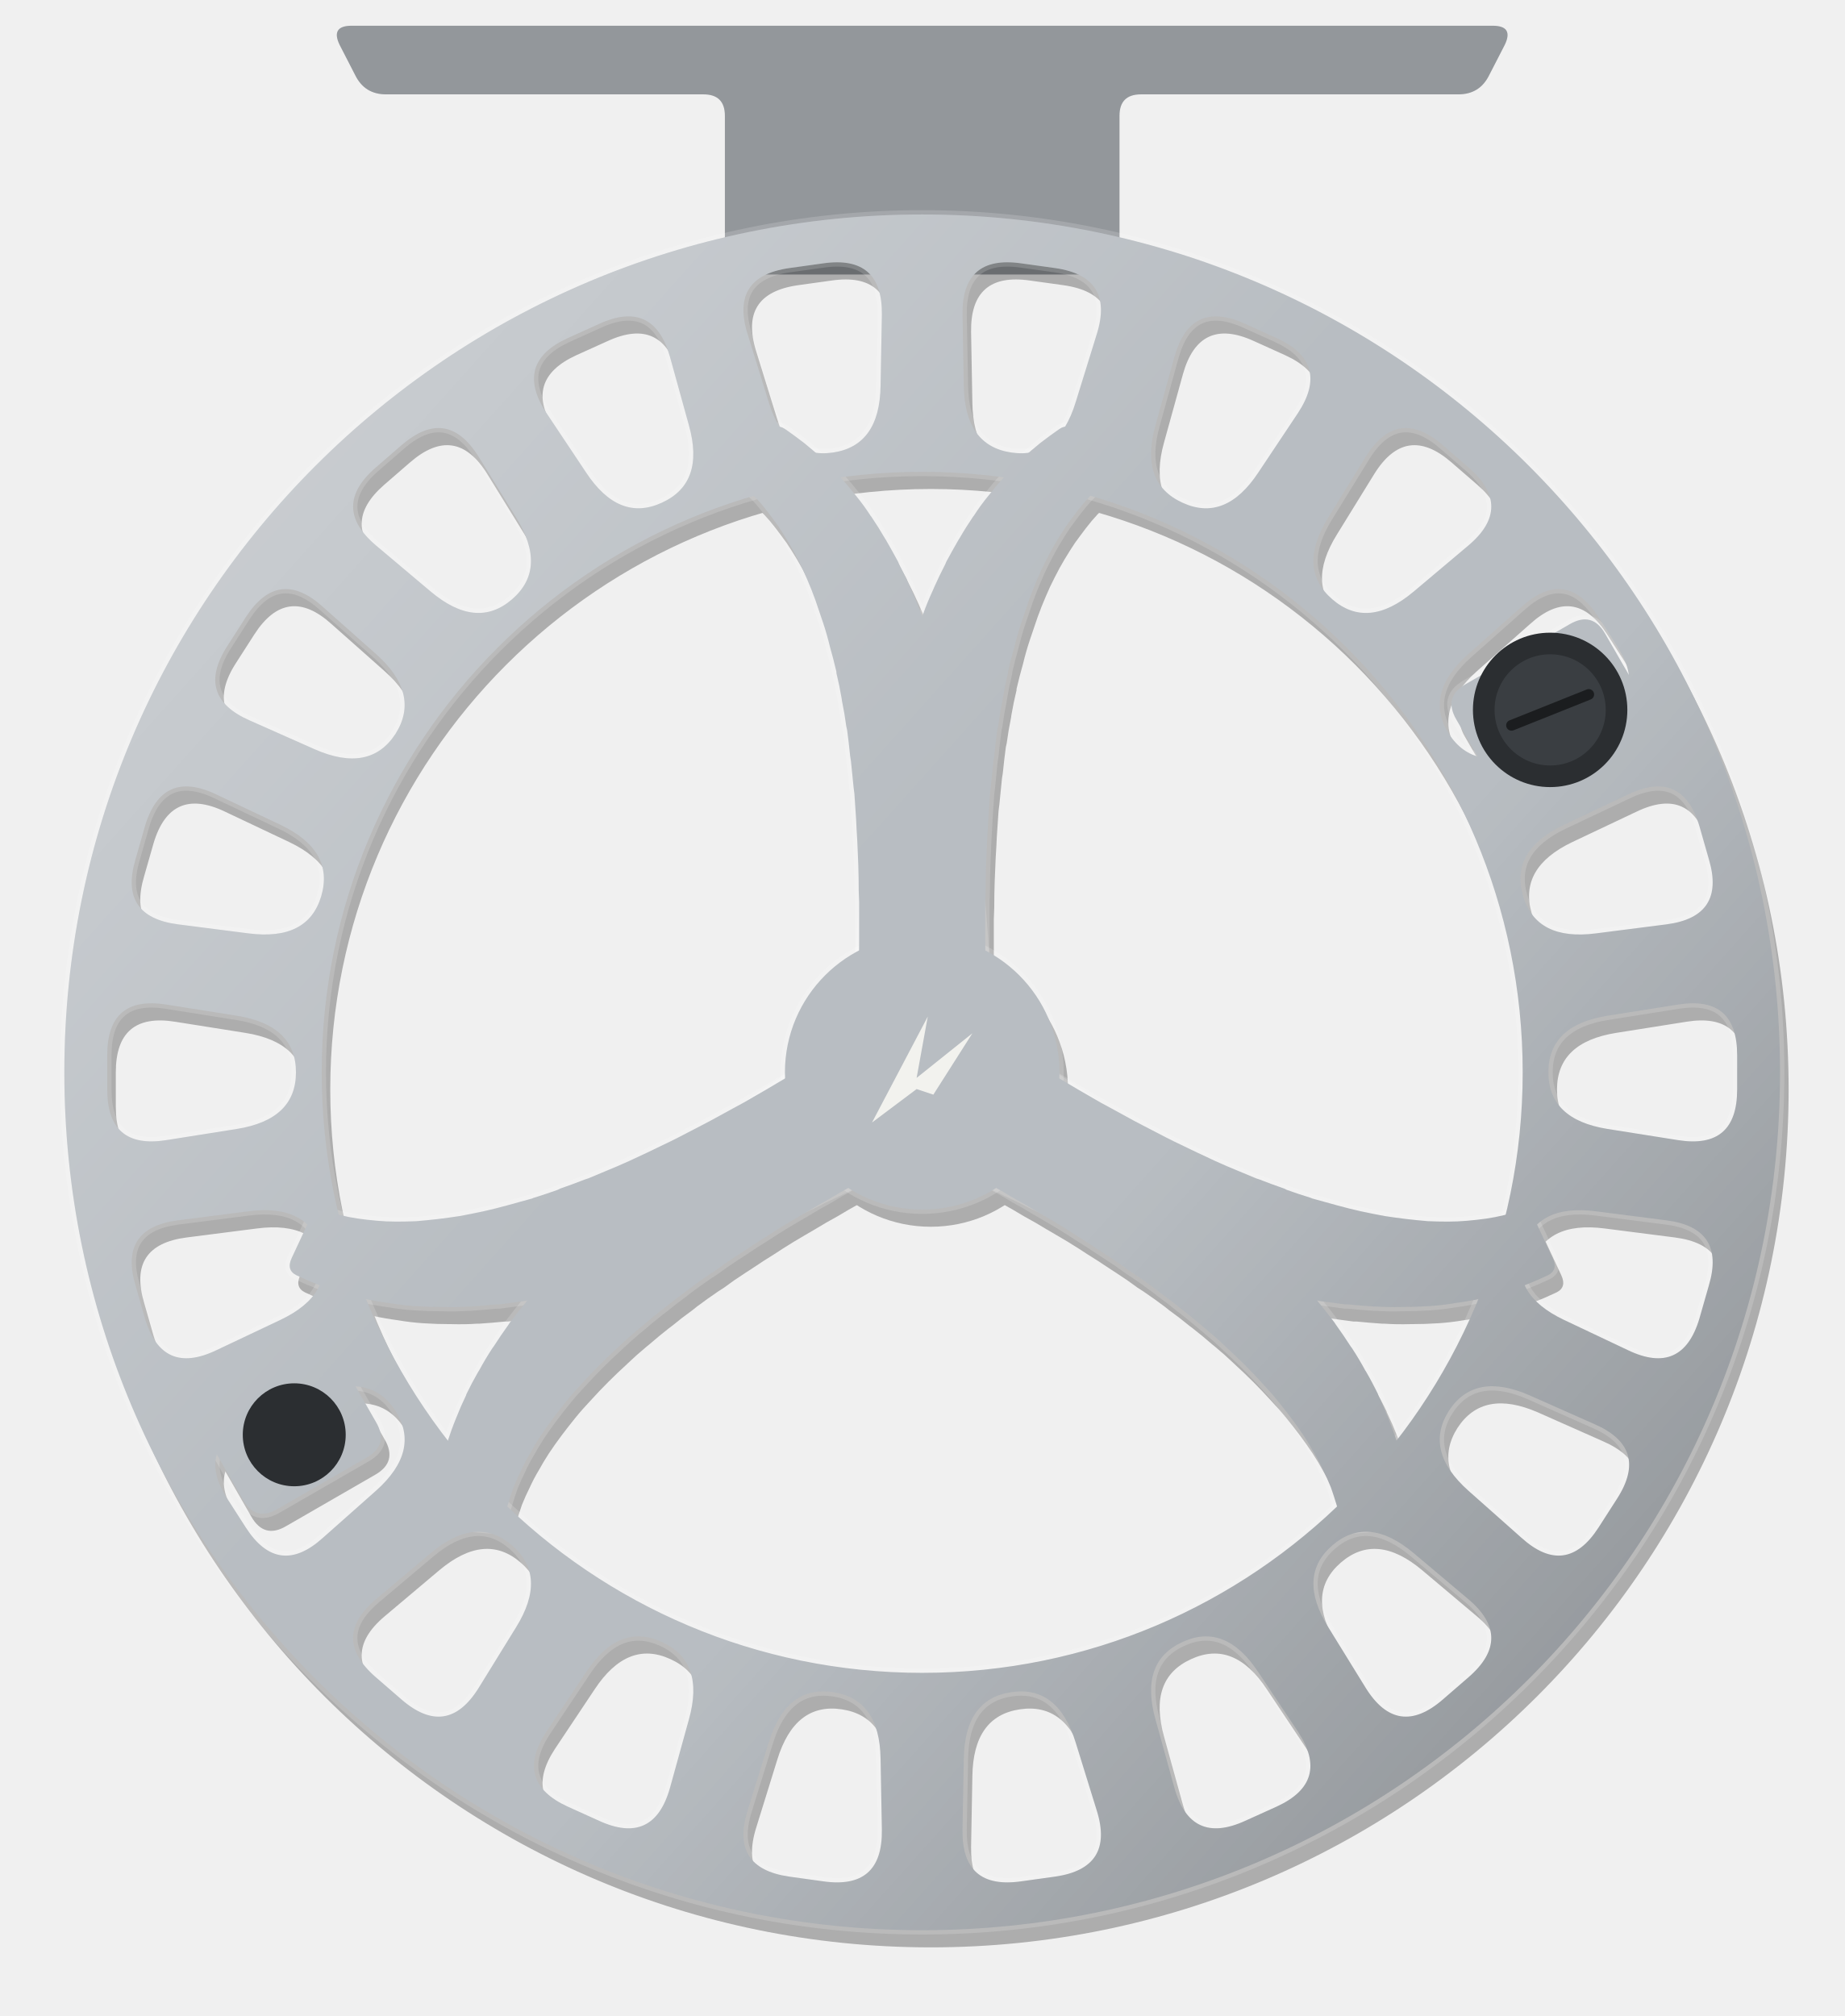
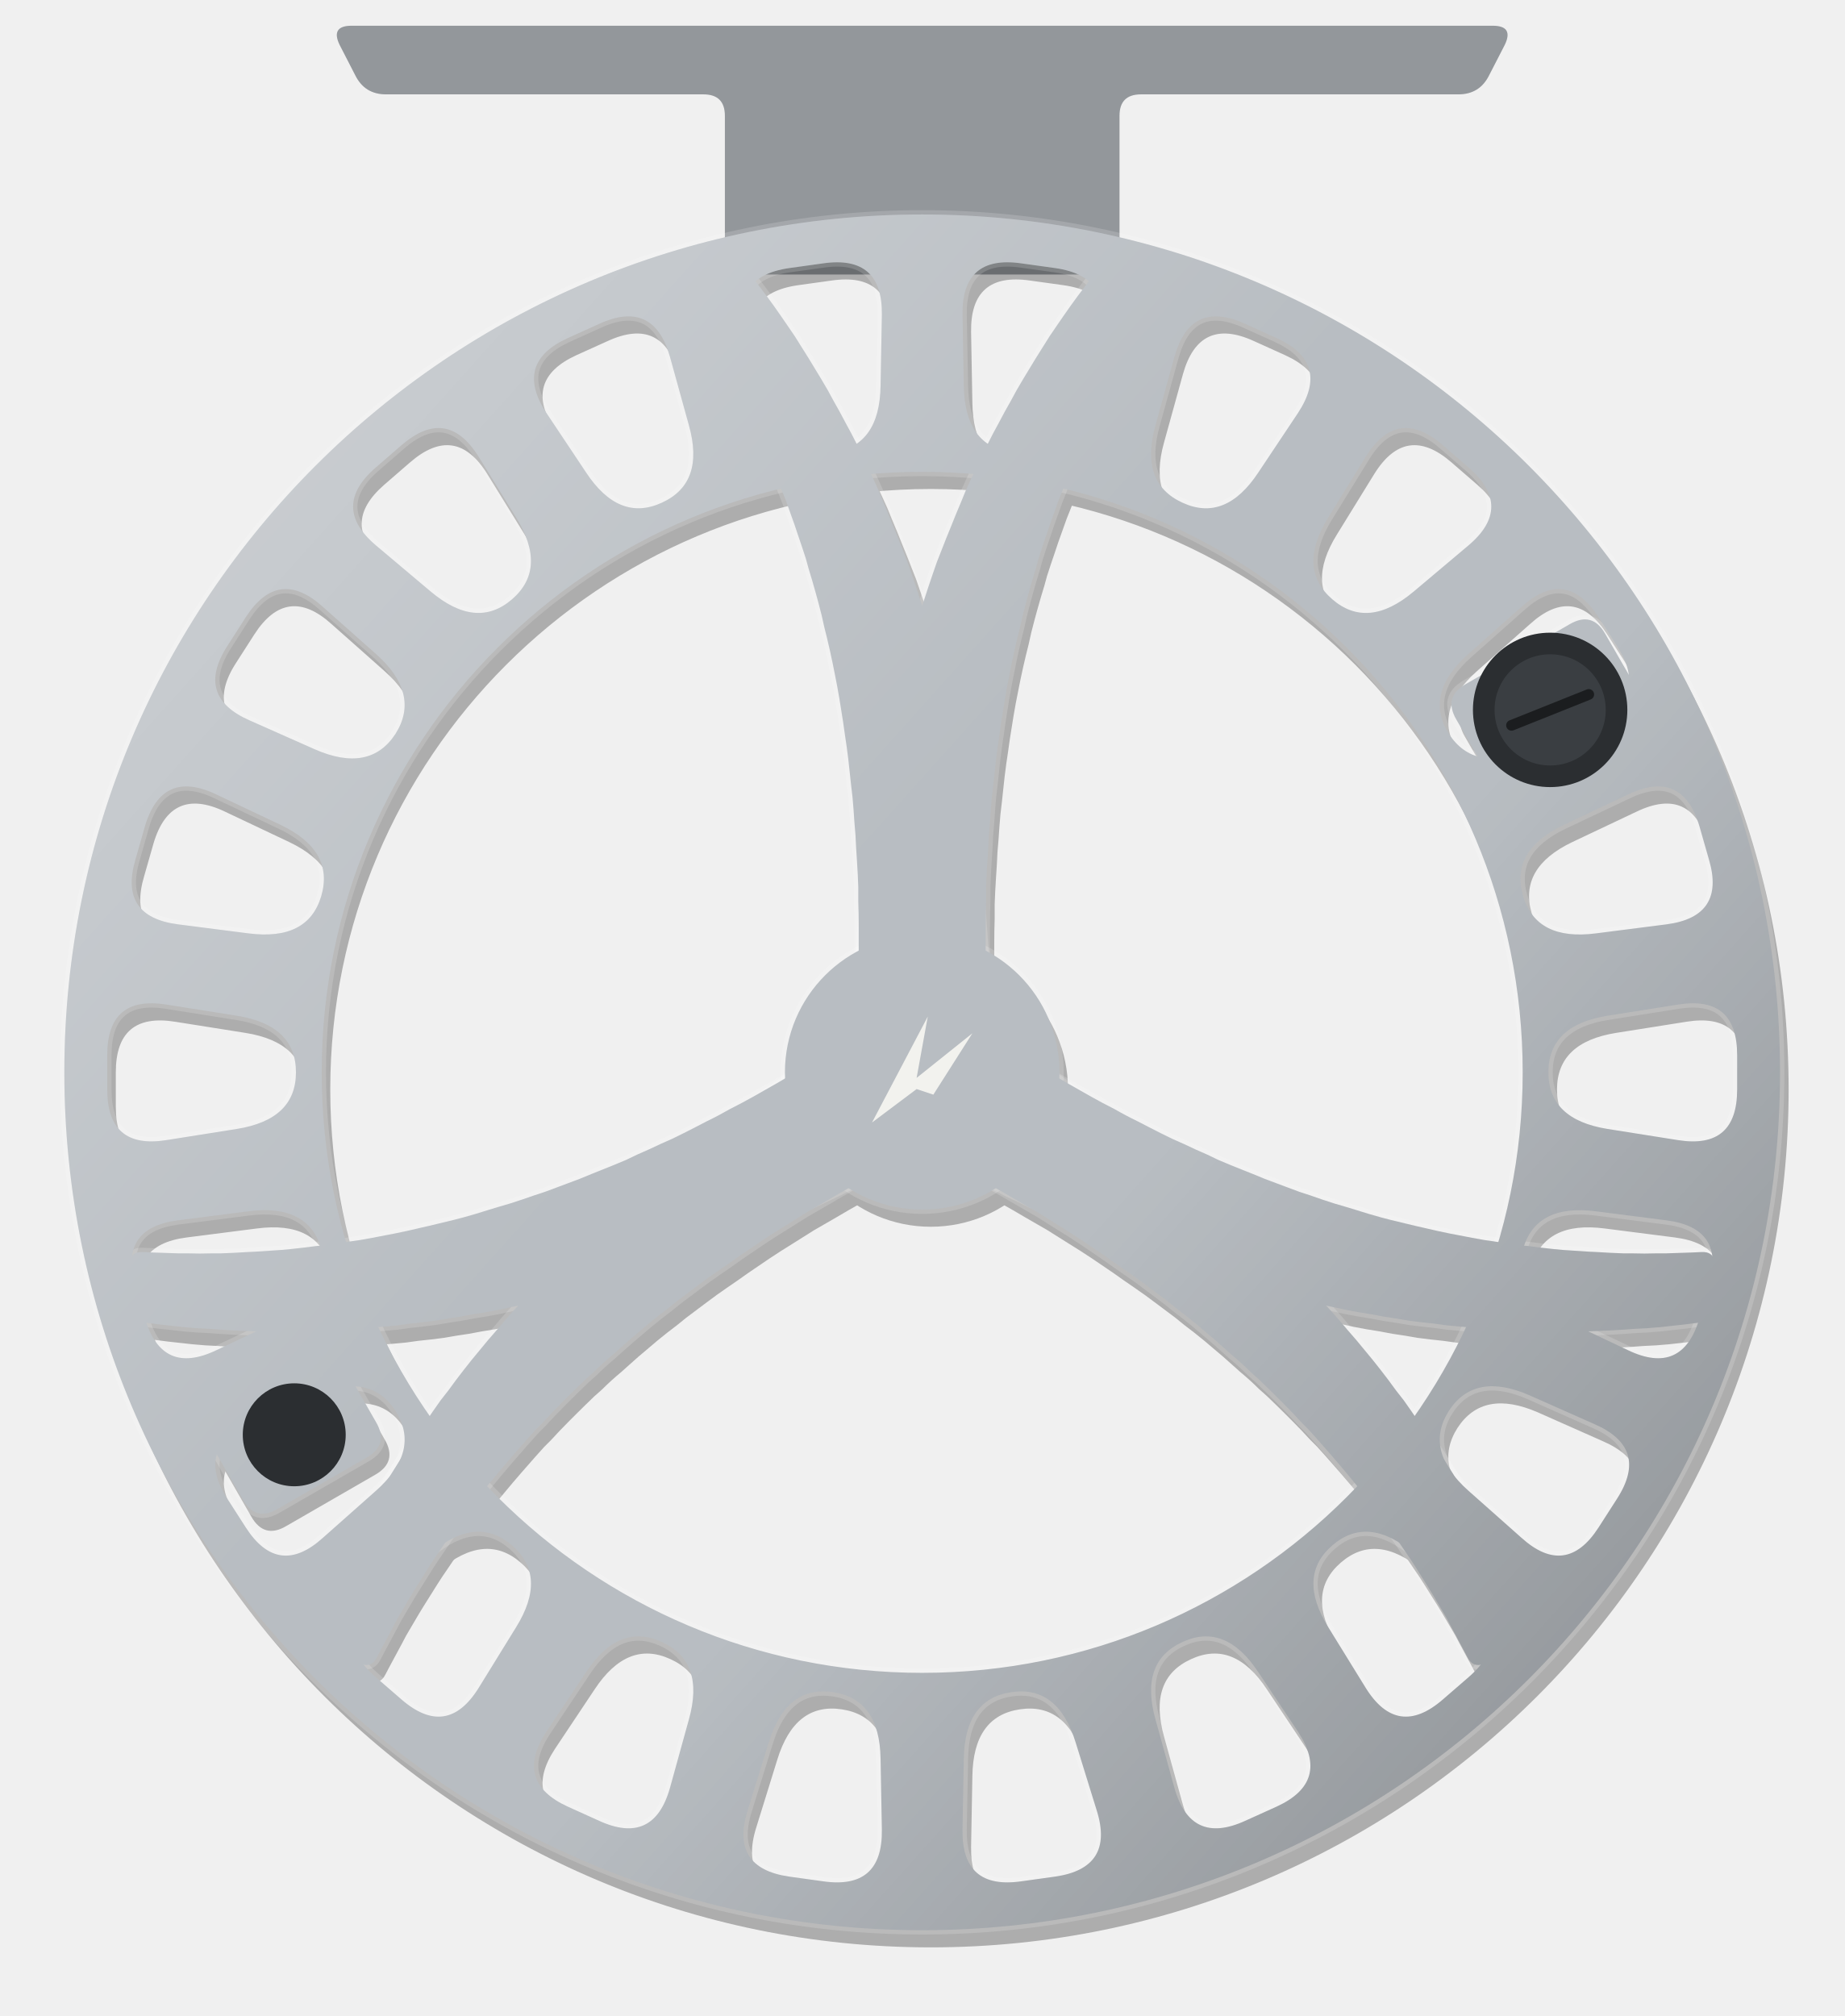
<svg xmlns="http://www.w3.org/2000/svg" viewBox="-215 -250 430 470" color="#b8bdc2">
  <defs>
    <linearGradient id="sheen" x1="0" y1="0" x2="1" y2="1">
      <stop offset="0" stop-color="#fff" stop-opacity=".4" />
      <stop offset=".45" stop-color="#fff" stop-opacity="0" />
      <stop offset=".6" stop-color="#000" stop-opacity="0" />
      <stop offset="1" stop-color="#000" stop-opacity=".3" />
    </linearGradient>
    <g id="back" fill-rule="evenodd">
      <path d="M-135.8 -239.5Q-138 -244 -133 -244L133 -244Q138 -244 135.8 -239.5L132.2 -232.5Q130 -228 125 -228L51 -228Q46 -228 46 -223L46 -191Q46 -186 41 -186L-41 -186Q-46 -186 -46 -191L-46 -223Q-46 -228 -51 -228L-125 -228Q-130 -228 -132.2 -232.5Z" />
    </g>
    <g id="body" fill-rule="evenodd">
      <path d="M-200 0a200 200 0 1 0 400 0a200 200 0 1 0 -400 0ZM-140 0a140 140 0 1 0 280 0a140 140 0 1 0 -280 0ZM20.8 -144.5Q9.9 -146.1 9.7 -160.1L9.4 -176.6Q9.2 -190.6 23.1 -188.6L31 -187.5Q44.9 -185.5 40.7 -172.1L35.8 -156.3Q31.7 -142.9 20.8 -144.5ZM60.7 -132.8Q50.6 -137.4 54.4 -150.9L58.8 -166.8Q62.6 -180.3 75.3 -174.5L82.6 -171.2Q95.3 -165.4 87.6 -153.7L78.4 -139.9Q70.7 -128.2 60.7 -132.8ZM95.6 -110.3Q87.3 -117.5 94.7 -129.4L103.4 -143.5Q110.8 -155.4 121.4 -146.2L127.4 -141Q138 -131.8 127.3 -122.8L114.6 -112.1Q103.9 -103.1 95.6 -110.3ZM122.8 -78.9Q116.9 -88.2 127.3 -97.5L139.7 -108.5Q150.1 -117.9 157.7 -106.1L162 -99.4Q169.6 -87.6 156.7 -82L141.6 -75.3Q128.8 -69.7 122.8 -78.9ZM140.1 -41.1Q137 -51.7 149.6 -57.7L164.6 -64.8Q177.2 -70.8 181.2 -57.4L183.4 -49.7Q187.4 -36.3 173.5 -34.5L157.1 -32.4Q143.2 -30.6 140.1 -41.1ZM146 0Q146 -11 159.8 -13.2L176.2 -15.8Q190 -18 190 -4L190 4Q190 18 176.2 15.8L159.8 13.2Q146 11 146 0ZM140.1 41.1Q143.2 30.6 157.1 32.4L173.5 34.5Q187.4 36.3 183.4 49.7L181.2 57.4Q177.2 70.8 164.6 64.8L149.6 57.7Q137 51.7 140.1 41.1ZM122.8 78.9Q128.8 69.7 141.6 75.3L156.7 82Q169.6 87.6 162 99.4L157.7 106.1Q150.1 117.9 139.7 108.5L127.3 97.5Q116.9 88.2 122.8 78.9ZM95.6 110.3Q103.9 103.1 114.6 112.1L127.3 122.8Q138 131.8 127.4 141L121.4 146.2Q110.8 155.4 103.4 143.5L94.7 129.4Q87.3 117.5 95.6 110.3ZM60.7 132.8Q70.7 128.2 78.4 139.9L87.6 153.7Q95.3 165.4 82.6 171.2L75.3 174.5Q62.6 180.3 58.8 166.8L54.4 150.9Q50.6 137.4 60.7 132.8ZM20.8 144.5Q31.7 142.9 35.8 156.3L40.7 172.1Q44.9 185.5 31 187.5L23.1 188.6Q9.2 190.6 9.4 176.6L9.7 160.1Q9.9 146.1 20.8 144.5ZM-20.8 144.5Q-9.9 146.1 -9.7 160.1L-9.4 176.6Q-9.2 190.6 -23.1 188.6L-31 187.5Q-44.9 185.5 -40.7 172.1L-35.8 156.3Q-31.7 142.9 -20.8 144.5ZM-60.7 132.8Q-50.6 137.4 -54.4 150.9L-58.8 166.8Q-62.6 180.3 -75.3 174.5L-82.6 171.2Q-95.3 165.4 -87.6 153.7L-78.4 139.9Q-70.7 128.2 -60.7 132.8ZM-95.6 110.3Q-87.3 117.5 -94.7 129.4L-103.4 143.5Q-110.8 155.4 -121.4 146.2L-127.4 141Q-138 131.8 -127.3 122.8L-114.6 112.1Q-103.9 103.1 -95.6 110.3ZM-122.8 78.9Q-116.9 88.2 -127.3 97.5L-139.7 108.5Q-150.1 117.9 -157.7 106.1L-162 99.4Q-169.6 87.6 -156.7 82L-141.6 75.3Q-128.8 69.7 -122.8 78.9ZM-140.1 41.1Q-137 51.7 -149.6 57.7L-164.6 64.8Q-177.2 70.8 -181.2 57.4L-183.4 49.7Q-187.4 36.3 -173.5 34.5L-157.1 32.4Q-143.2 30.6 -140.1 41.1ZM-146 0Q-146 11 -159.8 13.2L-176.2 15.8Q-190 18 -190 4L-190 -4Q-190 -18 -176.2 -15.8L-159.8 -13.2Q-146 -11 -146 0ZM-140.1 -41.1Q-143.2 -30.6 -157.1 -32.4L-173.5 -34.5Q-187.4 -36.3 -183.4 -49.7L-181.2 -57.4Q-177.2 -70.8 -164.6 -64.8L-149.6 -57.7Q-137 -51.7 -140.1 -41.1ZM-122.8 -78.9Q-128.8 -69.7 -141.6 -75.3L-156.7 -82Q-169.6 -87.6 -162 -99.4L-157.7 -106.1Q-150.1 -117.9 -139.7 -108.5L-127.3 -97.5Q-116.9 -88.2 -122.8 -78.9ZM-95.6 -110.3Q-103.9 -103.1 -114.6 -112.1L-127.3 -122.8Q-138 -131.8 -127.4 -141L-121.4 -146.2Q-110.8 -155.4 -103.4 -143.5L-94.7 -129.4Q-87.3 -117.5 -95.6 -110.3ZM-60.7 -132.8Q-70.7 -128.2 -78.4 -139.9L-87.6 -153.7Q-95.3 -165.4 -82.6 -171.2L-75.3 -174.5Q-62.6 -180.3 -58.8 -166.8L-54.4 -150.9Q-50.6 -137.4 -60.7 -132.8ZM-20.8 -144.5Q-31.7 -142.9 -35.8 -156.3L-40.7 -172.1Q-44.9 -185.5 -31 -187.5L-23.1 -188.6Q-9.2 -190.6 -9.4 -176.6L-9.7 -160.1Q-9.9 -146.1 -20.8 -144.5Z" />
      <path d="M124.5 -82.3Q121.5 -87.5 126.7 -90.5L151 -104.5Q156.2 -107.5 159.2 -102.3L168.2 -86.7Q171.2 -81.5 166 -78.5L141.7 -64.5Q136.5 -61.5 133.5 -66.7Z" />
      <path d="M-127.3 81.6Q-124.3 86.8 -129.5 89.8L-150.3 101.8Q-155.4 104.8 -158.4 99.6L-165.4 87.4Q-168.4 82.2 -163.3 79.2L-142.5 67.2Q-137.3 64.2 -134.3 69.4Z" />
-       <path d="M12 -18Q15 -18 14.9 -21L14.7 -25.1Q14.5 -28.1 14.4 -31.1L14.1 -34.9Q13.9 -37.9 13.6 -40.9L13.3 -44.3Q13 -47.3 12.7 -50.2L12.3 -53.3Q12 -56.3 11.6 -59.3L11.2 -62Q10.7 -65 10.2 -67.9L9.8 -70.4Q9.3 -73.3 8.6 -76.3L8.2 -78.4Q7.6 -81.3 6.9 -84.2L6.4 -86Q5.7 -88.9 4.9 -91.8L4.4 -93.3Q3.6 -96.2 2.7 -99L2.2 -100.2Q1.3 -103.1 0.2 -105.9L-0.2 -106.8Q-1.2 -109.6 -2.5 -112.4L-2.8 -113.1Q-4 -115.8 -5.4 -118.5L-5.6 -119Q-7 -121.6 -8.5 -124.2L-8.7 -124.5Q-10.2 -127.1 -11.9 -129.6L-12 -129.7Q-13.6 -132.2 -15.5 -134.5L-15.5 -134.5Q-17.3 -136.8 -19.3 -139L-19.3 -139Q-21.2 -141.1 -23.3 -143.1L-23.3 -143.1Q-25.4 -145 -27.5 -146.7L-27.5 -146.7Q-29.7 -148.4 -32 -150L-32 -150Q-34.3 -151.5 -36 -149L-41.7 -140.8Q-43.4 -138.3 -41.9 -136.9L-41.9 -136.9Q-40.4 -135.6 -38.9 -134.1L-38.9 -134.1Q-37.5 -132.6 -36.2 -130.9L-36.2 -130.9Q-34.9 -129.2 -33.6 -127.4L-33.6 -127.4Q-32.4 -125.6 -31.2 -123.6L-31.2 -123.6Q-30 -121.6 -28.9 -119.4L-28.9 -119.4Q-27.8 -117.3 -26.8 -114.9L-26.8 -114.9Q-25.8 -112.6 -24.9 -110.1L-24.9 -110.1Q-24 -107.5 -23.1 -104.8L-23.1 -104.8Q-22.2 -102.1 -21.5 -99.2L-21.5 -99.2Q-20.7 -96.4 -20 -93.4L-20 -93.1Q-19.3 -90.2 -18.8 -87.3L-18.7 -86.6Q-18.1 -83.7 -17.7 -80.7L-17.5 -79.8Q-17.1 -76.8 -16.8 -73.8L-16.6 -72.5Q-16.3 -69.5 -16 -66.5L-15.8 -64.9Q-15.6 -61.9 -15.4 -58.9L-15.3 -56.8Q-15.1 -53.8 -15 -50.8L-14.9 -48.4Q-14.8 -45.4 -14.8 -42.4L-14.7 -39.7Q-14.7 -36.7 -14.7 -33.7L-14.7 -30.5Q-14.7 -27.5 -14.8 -24.5L-14.9 -21Q-15 -18 -12 -18Z" />
-       <path d="M12 -18Q15 -18 14.9 -21L14.8 -24.5Q14.7 -27.5 14.7 -30.5L14.7 -33.7Q14.7 -36.7 14.7 -39.7L14.8 -42.4Q14.8 -45.4 14.9 -48.4L15 -50.8Q15.1 -53.8 15.3 -56.8L15.4 -58.9Q15.6 -61.9 15.8 -64.9L16 -66.5Q16.3 -69.5 16.6 -72.5L16.8 -73.8Q17.1 -76.8 17.5 -79.8L17.7 -80.7Q18.1 -83.7 18.7 -86.6L18.8 -87.3Q19.3 -90.2 20 -93.1L20 -93.4Q20.7 -96.4 21.5 -99.2L21.5 -99.2Q22.2 -102.1 23.1 -104.8L23.1 -104.8Q24 -107.5 24.9 -110.1L24.9 -110.1Q25.8 -112.6 26.8 -114.9L26.8 -114.9Q27.8 -117.3 28.9 -119.4L28.9 -119.4Q30 -121.6 31.2 -123.6L31.2 -123.6Q32.4 -125.6 33.6 -127.4L33.6 -127.4Q34.9 -129.2 36.2 -130.9L36.2 -130.9Q37.5 -132.6 38.9 -134.1L38.9 -134.1Q40.4 -135.6 41.9 -136.9L41.9 -136.9Q43.4 -138.3 41.7 -140.8L36 -149Q34.3 -151.5 32 -150L32 -150Q29.7 -148.4 27.5 -146.7L27.5 -146.7Q25.4 -145 23.3 -143.1L23.3 -143.1Q21.2 -141.1 19.3 -139L19.3 -139Q17.3 -136.8 15.5 -134.5L15.5 -134.5Q13.6 -132.2 12 -129.7L11.9 -129.6Q10.2 -127.1 8.7 -124.5L8.5 -124.2Q7 -121.6 5.6 -119L5.4 -118.5Q4 -115.8 2.8 -113.1L2.5 -112.4Q1.2 -109.6 0.2 -106.8L-0.2 -105.9Q-1.3 -103.1 -2.2 -100.2L-2.7 -99Q-3.6 -96.2 -4.4 -93.3L-4.9 -91.8Q-5.7 -88.9 -6.4 -86L-6.9 -84.2Q-7.6 -81.3 -8.2 -78.4L-8.6 -76.3Q-9.3 -73.3 -9.8 -70.4L-10.2 -67.9Q-10.7 -65 -11.2 -62L-11.6 -59.3Q-12 -56.3 -12.3 -53.3L-12.7 -50.2Q-13 -47.3 -13.3 -44.3L-13.6 -40.9Q-13.9 -37.9 -14.1 -34.9L-14.4 -31.1Q-14.5 -28.1 -14.7 -25.1L-14.9 -21Q-15 -18 -12 -18Z" />
-       <path d="M9.6 19.4Q8.1 22 10.8 23.4L14.4 25.3Q17.1 26.7 19.8 28L23.2 29.6Q25.8 31 28.6 32.2L31.7 33.7Q34.4 34.9 37.2 36.1L40 37.3Q42.8 38.5 45.6 39.6L48.1 40.7Q50.9 41.8 53.7 42.8L56 43.7Q58.9 44.7 61.7 45.6L63.8 46.3Q66.6 47.2 69.5 48.1L71.3 48.6Q74.2 49.4 77.1 50.1L78.6 50.5Q81.5 51.2 84.4 51.8L85.7 52.1Q88.6 52.7 91.6 53.1L92.6 53.3Q95.6 53.7 98.6 54.1L99.3 54.1Q102.3 54.4 105.3 54.6L105.8 54.6Q108.8 54.8 111.8 54.7L112.2 54.7Q115.2 54.7 118.2 54.5L118.3 54.5Q121.3 54.3 124.2 53.8L124.2 53.8Q127.2 53.4 130 52.8L130 52.8Q132.8 52.2 135.5 51.4L135.5 51.4Q138.3 50.5 140.8 49.5L140.8 49.5Q143.4 48.5 145.9 47.3L145.9 47.3Q148.3 46.1 147 43.3L142.8 34.3Q141.5 31.6 139.5 32.2L139.5 32.2Q137.6 32.8 135.6 33.3L135.6 33.3Q133.6 33.8 131.5 34.1L131.5 34.1Q129.4 34.4 127.1 34.6L127.1 34.6Q124.9 34.8 122.6 34.8L122.6 34.8Q120.3 34.8 117.9 34.7L117.9 34.7Q115.5 34.5 112.9 34.2L112.9 34.2Q110.4 33.9 107.8 33.5L107.8 33.5Q105.1 33 102.3 32.4L102.3 32.4Q99.6 31.8 96.7 31L96.7 31Q93.8 30.2 90.9 29.4L90.7 29.3Q87.8 28.4 85 27.4L84.4 27.1Q81.5 26.1 78.7 25L77.8 24.7Q75.1 23.6 72.3 22.4L71.1 21.9Q68.3 20.7 65.6 19.4L64.1 18.7Q61.4 17.4 58.7 16.1L56.9 15.2Q54.2 13.8 51.5 12.4L49.4 11.3Q46.8 9.9 44.1 8.4L41.7 7.1Q39.1 5.6 36.5 4.1L33.8 2.5Q31.2 1 28.7 -0.6L25.6 -2.4Q23.1 -4 21.6 -1.4Z" />
-       <path d="M9.6 19.4Q8.1 22 10.7 23.4L13.8 25.1Q16.5 26.5 19.1 28L21.8 29.6Q24.4 31 27 32.6L29.4 34Q32 35.5 34.5 37.1L36.5 38.4Q39.1 40 41.6 41.7L43.3 42.8Q45.8 44.4 48.2 46.2L49.6 47.1Q52.1 48.8 54.5 50.6L55.5 51.4Q58 53.2 60.3 55.1L61.1 55.7Q63.4 57.5 65.7 59.5L66.2 59.9Q68.5 61.8 70.7 63.9L70.9 64.1Q73.1 66.1 75.2 68.2L75.2 68.2Q77.3 70.3 79.2 72.4L79.2 72.4Q81.2 74.5 82.9 76.6L82.9 76.6Q84.6 78.7 86.1 80.7L86.1 80.7Q87.6 82.7 89 84.8L89 84.8Q90.3 86.8 91.4 88.8L91.4 88.8Q92.6 90.8 93.5 92.8L93.5 92.8Q94.5 94.8 95.3 96.8L95.3 96.8Q96 98.8 96.6 100.8L96.6 100.8Q97.2 102.7 97.7 104.7L97.7 104.7Q98.1 106.7 101.1 106.5L111 105.7Q114 105.4 113.9 102.7L113.9 102.7Q113.7 100 113.3 97.2L113.3 97.2Q112.9 94.5 112.2 91.7L112.2 91.7Q111.6 88.9 110.7 86.2L110.7 86.2Q109.8 83.4 108.7 80.7L108.7 80.7Q107.6 77.9 106.3 75.2L106.3 75.1Q105 72.4 103.5 69.8L103.3 69.5Q101.9 66.9 100.2 64.3L99.9 63.9Q98.3 61.4 96.5 58.9L96.1 58.3Q94.3 55.9 92.4 53.6L91.8 52.8Q89.9 50.4 87.9 48.2L87.1 47.2Q85.1 45 83 42.8L81.9 41.7Q79.9 39.5 77.7 37.4L76.4 36.2Q74.2 34.1 72 32.1L70.4 30.6Q68.1 28.6 65.8 26.7L64 25.1Q61.7 23.2 59.3 21.3L57.1 19.6Q54.8 17.8 52.4 16L49.9 14.1Q47.5 12.3 45 10.6L42.2 8.6Q39.7 6.9 37.3 5.2L34.1 3.1Q31.6 1.5 29.1 -0.2L25.6 -2.4Q23.1 -4 21.6 -1.4Z" />
-       <path d="M-21.6 -1.4Q-23.1 -4 -25.6 -2.4L-29.1 -0.2Q-31.6 1.5 -34.1 3.1L-37.3 5.2Q-39.7 6.9 -42.2 8.6L-45 10.6Q-47.5 12.3 -49.9 14.1L-52.4 16Q-54.8 17.8 -57.1 19.6L-59.3 21.3Q-61.7 23.2 -64 25.1L-65.8 26.7Q-68.1 28.6 -70.4 30.6L-72 32.1Q-74.2 34.1 -76.4 36.2L-77.7 37.4Q-79.9 39.5 -81.9 41.7L-83 42.8Q-85.1 45 -87.1 47.2L-87.9 48.2Q-89.9 50.4 -91.8 52.8L-92.4 53.6Q-94.3 55.9 -96.1 58.3L-96.5 58.9Q-98.3 61.4 -99.9 63.9L-100.2 64.3Q-101.9 66.9 -103.3 69.5L-103.5 69.8Q-105 72.4 -106.3 75.1L-106.3 75.2Q-107.6 77.9 -108.7 80.7L-108.7 80.7Q-109.8 83.4 -110.7 86.2L-110.7 86.2Q-111.6 88.9 -112.2 91.7L-112.2 91.7Q-112.9 94.5 -113.3 97.2L-113.3 97.2Q-113.7 100 -113.9 102.7L-113.9 102.7Q-114 105.4 -111 105.7L-101.1 106.5Q-98.1 106.7 -97.7 104.7L-97.7 104.7Q-97.2 102.7 -96.6 100.8L-96.6 100.8Q-96 98.8 -95.3 96.8L-95.3 96.8Q-94.5 94.8 -93.5 92.8L-93.5 92.8Q-92.6 90.8 -91.4 88.8L-91.4 88.8Q-90.3 86.8 -89 84.8L-89 84.8Q-87.6 82.7 -86.1 80.7L-86.1 80.7Q-84.6 78.7 -82.9 76.6L-82.9 76.6Q-81.2 74.5 -79.2 72.4L-79.2 72.4Q-77.3 70.3 -75.2 68.2L-75.2 68.2Q-73.1 66.1 -70.9 64.1L-70.7 63.9Q-68.5 61.8 -66.2 59.9L-65.7 59.5Q-63.4 57.5 -61.1 55.7L-60.3 55.1Q-58 53.2 -55.5 51.4L-54.5 50.6Q-52.1 48.8 -49.6 47.1L-48.2 46.2Q-45.8 44.4 -43.3 42.8L-41.6 41.7Q-39.1 40 -36.5 38.4L-34.5 37.1Q-32 35.5 -29.4 34L-27 32.6Q-24.4 31 -21.8 29.6L-19.1 28Q-16.5 26.5 -13.8 25.1L-10.7 23.4Q-8.1 22 -9.6 19.4Z" />
-       <path d="M-21.6 -1.4Q-23.1 -4 -25.6 -2.4L-28.7 -0.6Q-31.2 1 -33.8 2.5L-36.5 4.1Q-39.1 5.6 -41.7 7.1L-44.1 8.4Q-46.8 9.9 -49.4 11.3L-51.5 12.4Q-54.2 13.8 -56.9 15.2L-58.7 16.1Q-61.4 17.4 -64.1 18.7L-65.6 19.4Q-68.3 20.7 -71.1 21.9L-72.3 22.4Q-75.1 23.6 -77.8 24.7L-78.7 25Q-81.5 26.1 -84.4 27.1L-85 27.4Q-87.8 28.4 -90.7 29.3L-90.9 29.4Q-93.8 30.2 -96.7 31L-96.7 31Q-99.6 31.8 -102.3 32.4L-102.3 32.4Q-105.1 33 -107.8 33.5L-107.8 33.5Q-110.4 33.9 -112.9 34.2L-112.9 34.2Q-115.5 34.5 -117.9 34.7L-117.9 34.7Q-120.3 34.8 -122.6 34.8L-122.6 34.8Q-124.9 34.8 -127.1 34.6L-127.1 34.6Q-129.4 34.4 -131.5 34.1L-131.5 34.1Q-133.6 33.8 -135.6 33.3L-135.6 33.3Q-137.6 32.8 -139.5 32.2L-139.5 32.2Q-141.5 31.6 -142.8 34.3L-147 43.3Q-148.3 46.1 -145.9 47.3L-145.9 47.3Q-143.4 48.5 -140.8 49.5L-140.8 49.5Q-138.3 50.5 -135.5 51.4L-135.5 51.4Q-132.8 52.2 -130 52.8L-130 52.8Q-127.2 53.4 -124.2 53.8L-124.2 53.8Q-121.3 54.3 -118.3 54.5L-118.2 54.5Q-115.2 54.7 -112.2 54.7L-111.8 54.7Q-108.8 54.8 -105.8 54.6L-105.3 54.6Q-102.3 54.4 -99.3 54.1L-98.6 54.1Q-95.6 53.7 -92.6 53.3L-91.6 53.1Q-88.6 52.7 -85.7 52.1L-84.4 51.8Q-81.5 51.2 -78.6 50.5L-77.1 50.1Q-74.2 49.4 -71.3 48.6L-69.5 48.1Q-66.6 47.2 -63.8 46.3L-61.7 45.6Q-58.9 44.7 -56 43.7L-53.7 42.8Q-50.9 41.8 -48.1 40.7L-45.6 39.6Q-42.8 38.5 -40 37.3L-37.2 36.1Q-34.4 34.9 -31.7 33.7L-28.6 32.2Q-25.8 31 -23.2 29.6L-19.8 28Q-17.1 26.7 -14.4 25.3L-10.8 23.4Q-8.1 22 -9.6 19.4Z" />
+       <path d="M12 -18Q15 -18 14.9 -21L14.7 -25.3Q14.5 -28.3 14.3 -31.3L14 -35.4Q13.8 -38.4 13.5 -41.4L13.1 -45.4Q12.8 -48.4 12.4 -51.3L11.9 -55.2Q11.5 -58.1 11.1 -61.1L10.5 -64.8Q10 -67.7 9.5 -70.7L8.8 -74.2Q8.3 -77.2 7.6 -80.1L6.9 -83.5Q6.2 -86.4 5.5 -89.3L4.7 -92.6Q3.9 -95.5 3.1 -98.4L2.2 -101.5Q1.4 -104.4 0.5 -107.3L-0.5 -110.3Q-1.4 -113.1 -2.4 -116L-3.4 -118.9Q-4.5 -121.7 -5.6 -124.5L-6.7 -127.2Q-7.8 -130 -9 -132.8L-10.1 -135.5Q-11.3 -138.2 -12.6 -140.9L-13.8 -143.5Q-15.1 -146.2 -16.5 -148.9L-17.8 -151.3Q-19.2 -154 -20.7 -156.6L-22 -159Q-23.5 -161.6 -25.1 -164.2L-26.5 -166.5Q-28.1 -169.1 -29.7 -171.6L-31.2 -173.8Q-32.9 -176.3 -34.6 -178.7L-36.2 -180.9Q-38 -183.3 -39.8 -185.7L-41.4 -187.8Q-43.3 -190.2 -45.7 -188.4L-53.7 -182.5Q-56.1 -180.7 -54.5 -178.2L-53.4 -176.4Q-51.7 -173.9 -50.2 -171.3L-49.1 -169.6Q-47.6 -167 -46.2 -164.4L-45.2 -162.6Q-43.7 -159.9 -42.4 -157.2L-41.4 -155.4Q-40.1 -152.7 -38.8 -150L-38 -148.1Q-36.7 -145.4 -35.5 -142.6L-34.7 -140.7Q-33.6 -137.9 -32.5 -135.1L-31.7 -133.1Q-30.7 -130.3 -29.7 -127.5L-29 -125.4Q-28 -122.5 -27.1 -119.7L-26.5 -117.5Q-25.6 -114.6 -24.8 -111.7L-24.2 -109.5Q-23.4 -106.6 -22.8 -103.7L-22.2 -101.3Q-21.5 -98.4 -20.9 -95.5L-20.4 -93Q-19.8 -90.1 -19.3 -87.1L-18.9 -84.6Q-18.4 -81.6 -18 -78.6L-17.6 -75.9Q-17.2 -73 -16.9 -70L-16.6 -67.2Q-16.2 -64.2 -16 -61.2L-15.8 -58.3Q-15.5 -55.3 -15.4 -52.3L-15.2 -49.2Q-15 -46.2 -14.9 -43.2L-14.9 -39.9Q-14.8 -36.9 -14.8 -33.9L-14.8 -30.5Q-14.8 -27.5 -14.8 -24.5L-14.9 -21Q-15 -18 -12 -18Z" />
+       <path d="M12 -18Q15 -18 14.9 -21L14.8 -24.5Q14.8 -27.5 14.8 -30.5L14.8 -33.9Q14.8 -36.9 14.9 -39.9L14.9 -43.2Q15 -46.2 15.2 -49.2L15.4 -52.3Q15.5 -55.3 15.8 -58.3L16 -61.2Q16.2 -64.2 16.6 -67.2L16.9 -70Q17.2 -73 17.6 -75.9L18 -78.6Q18.4 -81.6 18.9 -84.6L19.3 -87.1Q19.8 -90.1 20.4 -93L20.9 -95.5Q21.5 -98.4 22.2 -101.3L22.8 -103.7Q23.4 -106.6 24.2 -109.5L24.8 -111.7Q25.6 -114.6 26.5 -117.5L27.1 -119.7Q28 -122.5 29 -125.4L29.7 -127.5Q30.7 -130.3 31.7 -133.1L32.5 -135.1Q33.6 -137.9 34.7 -140.7L35.5 -142.6Q36.7 -145.4 38 -148.1L38.8 -150Q40.1 -152.7 41.4 -155.4L42.4 -157.2Q43.7 -159.9 45.2 -162.6L46.2 -164.4Q47.6 -167 49.1 -169.6L50.2 -171.3Q51.7 -173.9 53.4 -176.4L54.5 -178.2Q56.1 -180.7 53.7 -182.5L45.7 -188.4Q43.3 -190.2 41.4 -187.8L39.8 -185.7Q38 -183.3 36.2 -180.9L34.6 -178.7Q32.9 -176.3 31.2 -173.8L29.7 -171.6Q28.1 -169.1 26.5 -166.5L25.1 -164.2Q23.5 -161.6 22 -159L20.7 -156.6Q19.2 -154 17.8 -151.3L16.5 -148.9Q15.1 -146.2 13.8 -143.5L12.6 -140.9Q11.3 -138.2 10.1 -135.5L9 -132.8Q7.8 -130 6.7 -127.2L5.6 -124.5Q4.5 -121.7 3.4 -118.9L2.4 -116Q1.4 -113.1 0.5 -110.3L-0.5 -107.3Q-1.4 -104.4 -2.2 -101.5L-3.1 -98.4Q-3.9 -95.5 -4.7 -92.6L-5.5 -89.3Q-6.2 -86.4 -6.9 -83.5L-7.6 -80.1Q-8.3 -77.2 -8.8 -74.2L-9.5 -70.7Q-10 -67.7 -10.5 -64.8L-11.1 -61.1Q-11.5 -58.1 -11.9 -55.2L-12.4 -51.3Q-12.8 -48.4 -13.1 -45.4L-13.5 -41.4Q-13.8 -38.4 -14 -35.4L-14.3 -31.3Q-14.5 -28.3 -14.7 -25.3L-14.9 -21Q-15 -18 -12 -18Z" />
+       <path d="M9.6 19.4Q8.1 22 10.8 23.4L14.6 25.3Q17.2 26.7 19.9 28L23.7 29.8Q26.4 31.1 29.1 32.4L32.7 34Q35.5 35.3 38.3 36.4L41.8 37.9Q44.6 39.1 47.4 40.1L50.9 41.5Q53.7 42.6 56.5 43.5L59.9 44.7Q62.7 45.7 65.6 46.6L68.9 47.7Q71.7 48.6 74.6 49.4L77.9 50.3Q80.7 51.2 83.7 51.9L86.8 52.7Q89.7 53.4 92.7 54.1L95.7 54.7Q98.7 55.4 101.6 55.9L104.7 56.4Q107.6 57 110.6 57.4L113.5 57.9Q116.5 58.3 119.5 58.6L122.4 59Q125.4 59.3 128.3 59.5L131.2 59.8Q134.2 60 137.2 60.1L140 60.2Q143 60.4 146 60.4L148.7 60.4Q151.7 60.4 154.7 60.4L157.4 60.3Q160.4 60.2 163.4 60L166.1 59.8Q169.1 59.7 172.1 59.4L174.8 59.1Q177.8 58.8 180.7 58.4L183.4 58Q186.3 57.6 186 54.7L184.9 44.7Q184.6 41.7 181.6 41.9L179.5 42Q176.5 42.1 173.5 42.2L171.4 42.2Q168.4 42.3 165.4 42.2L163.4 42.2Q160.4 42.1 157.4 41.9L155.3 41.8Q152.3 41.6 149.3 41.4L147.2 41.2Q144.3 40.9 141.3 40.5L139.2 40.3Q136.2 39.9 133.2 39.4L131.1 39.1Q128.2 38.6 125.2 38L123.1 37.6Q120.1 37 117.2 36.3L115 35.8Q112.1 35.1 109.2 34.4L106.9 33.8Q104 33 101.2 32.1L98.9 31.4Q96 30.6 93.1 29.6L90.8 28.8Q87.9 27.9 85.1 26.8L82.7 25.9Q79.9 24.9 77.1 23.7L74.6 22.7Q71.8 21.6 69 20.4L66.5 19.2Q63.7 18 61 16.7L58.3 15.5Q55.6 14.2 52.9 12.8L50.2 11.4Q47.5 10.1 44.9 8.6L42 7.1Q39.4 5.7 36.8 4.2L33.8 2.5Q31.2 1 28.7 -0.6L25.6 -2.4Q23.1 -4 21.6 -1.4Z" />
+       <path d="M9.6 19.4Q8.1 22 10.7 23.4L13.8 25.1Q16.5 26.6 19.1 28.1L22 29.8Q24.6 31.3 27.2 32.8L29.9 34.5Q32.5 36.1 35 37.7L37.6 39.4Q40.1 41.1 42.6 42.8L45 44.5Q47.5 46.2 49.9 47.9L52.2 49.6Q54.6 51.4 57 53.2L59.1 54.9Q61.5 56.7 63.8 58.6L65.8 60.3Q68.1 62.2 70.3 64.2L72.2 65.9Q74.5 67.8 76.6 69.9L78.4 71.5Q80.6 73.6 82.7 75.7L84.4 77.4Q86.5 79.5 88.5 81.7L90.1 83.3Q92.1 85.5 94.1 87.8L95.5 89.4Q97.5 91.7 99.4 94L100.8 95.7Q102.7 98 104.5 100.4L105.7 102.1Q107.6 104.5 109.3 106.9L110.5 108.6Q112.2 111.1 113.9 113.6L115 115.3Q116.6 117.8 118.2 120.4L119.3 122.2Q120.8 124.7 122.3 127.3L123.3 129.2Q124.7 131.8 126.1 134.4L127.1 136.3Q128.4 139 131.2 137.8L140.3 133.8Q143.1 132.6 142 129.8L140.9 127.3Q139.8 124.5 138.6 121.8L137.5 119.4Q136.2 116.6 134.9 113.9L133.7 111.5Q132.4 108.9 130.9 106.2L129.6 103.8Q128.2 101.2 126.7 98.6L125.3 96.2Q123.8 93.6 122.2 91.1L120.7 88.7Q119 86.2 117.3 83.7L115.7 81.4Q114 78.9 112.3 76.5L110.5 74.2Q108.7 71.7 106.9 69.4L105 67Q103.1 64.7 101.2 62.4L99.2 60.1Q97.3 57.8 95.3 55.6L93.1 53.2Q91.1 51 89 48.8L86.8 46.5Q84.7 44.3 82.5 42.3L80.1 39.9Q78 37.8 75.7 35.8L73.2 33.5Q71 31.4 68.7 29.5L66 27.1Q63.7 25.2 61.3 23.3L58.4 21Q56.1 19.1 53.7 17.3L50.7 14.9Q48.3 13.1 45.8 11.4L42.6 9Q40.2 7.3 37.7 5.6L34.2 3.3Q31.8 1.6 29.2 -0.1L25.6 -2.4Q23.1 -4 21.6 -1.4Z" />
+       <path d="M-21.6 -1.4Q-23.1 -4 -25.6 -2.4L-29.2 -0.1Q-31.8 1.6 -34.2 3.3L-37.7 5.6Q-40.2 7.3 -42.6 9L-45.8 11.4Q-48.3 13.1 -50.7 14.9L-53.7 17.3Q-56.1 19.1 -58.4 21L-61.3 23.3Q-63.7 25.2 -66 27.1L-68.7 29.5Q-71 31.4 -73.2 33.5L-75.7 35.8Q-78 37.8 -80.1 39.9L-82.5 42.3Q-84.7 44.3 -86.8 46.5L-89 48.8Q-91.1 51 -93.1 53.2L-95.3 55.6Q-97.3 57.8 -99.2 60.1L-101.2 62.4Q-103.1 64.7 -105 67L-106.9 69.4Q-108.7 71.7 -110.5 74.2L-112.3 76.5Q-114 78.9 -115.7 81.4L-117.3 83.7Q-119 86.2 -120.7 88.7L-122.2 91.1Q-123.8 93.6 -125.3 96.2L-126.7 98.6Q-128.2 101.2 -129.6 103.8L-130.9 106.2Q-132.4 108.9 -133.7 111.5L-134.9 113.9Q-136.2 116.6 -137.5 119.4L-138.6 121.8Q-139.8 124.5 -140.9 127.3L-142 129.8Q-143.1 132.6 -140.3 133.8L-131.2 137.8Q-128.4 139 -127.1 136.3L-126.1 134.4Q-124.7 131.8 -123.3 129.2L-122.3 127.3Q-120.8 124.7 -119.3 122.2L-118.2 120.4Q-116.6 117.8 -115 115.3L-113.9 113.6Q-112.2 111.1 -110.5 108.6L-109.3 106.9Q-107.6 104.5 -105.7 102.1L-104.5 100.4Q-102.7 98 -100.8 95.7L-99.4 94Q-97.5 91.7 -95.5 89.4L-94.1 87.8Q-92.1 85.5 -90.1 83.3L-88.5 81.7Q-86.5 79.5 -84.4 77.4L-82.7 75.7Q-80.6 73.6 -78.4 71.5L-76.6 69.9Q-74.5 67.8 -72.2 65.9L-70.3 64.2Q-68.1 62.2 -65.8 60.3L-63.8 58.6Q-61.5 56.7 -59.1 54.9L-57 53.2Q-54.6 51.4 -52.2 49.6L-49.9 47.9Q-47.5 46.2 -45 44.5L-42.6 42.8Q-40.1 41.1 -37.6 39.4L-35 37.7Q-32.5 36.1 -29.9 34.5L-27.2 32.8Q-24.6 31.3 -22 29.8L-19.1 28.1Q-16.5 26.6 -13.8 25.1L-10.7 23.4Q-8.1 22 -9.6 19.4Z" />
+       <path d="M-21.6 -1.4Q-23.1 -4 -25.6 -2.4L-28.7 -0.6Q-31.2 1 -33.8 2.5L-36.8 4.2Q-39.4 5.7 -42 7.1L-44.9 8.6Q-47.5 10.1 -50.2 11.4L-52.9 12.8Q-55.6 14.2 -58.3 15.5L-61 16.7Q-63.7 18 -66.5 19.2L-69 20.4Q-71.8 21.6 -74.6 22.7L-77.1 23.7Q-79.9 24.9 -82.7 25.9L-85.1 26.8Q-87.9 27.9 -90.8 28.8L-93.1 29.6Q-96 30.6 -98.9 31.4L-101.2 32.1Q-104 33 -106.9 33.8L-109.2 34.4Q-112.1 35.1 -115 35.8L-117.2 36.3Q-120.1 37 -123.1 37.6L-125.2 38Q-128.2 38.6 -131.1 39.1L-133.2 39.4Q-136.2 39.9 -139.2 40.3L-141.3 40.5Q-144.3 40.9 -147.2 41.2L-149.3 41.4Q-152.3 41.6 -155.3 41.8L-157.4 41.9Q-160.4 42.1 -163.4 42.2L-165.4 42.2Q-168.4 42.3 -171.4 42.2L-173.5 42.2Q-176.5 42.1 -179.5 42L-181.6 41.9Q-184.6 41.7 -184.9 44.7L-186 54.7Q-186.3 57.6 -183.4 58L-180.7 58.4Q-177.8 58.8 -174.8 59.1L-172.1 59.4Q-169.1 59.7 -166.1 59.8L-163.4 60Q-160.4 60.2 -157.4 60.3L-154.7 60.4Q-151.7 60.4 -148.7 60.4L-146 60.4Q-143 60.4 -140 60.2L-137.2 60.1Q-134.2 60 -131.2 59.8L-128.3 59.5Q-125.4 59.3 -122.4 59L-119.5 58.6Q-116.5 58.3 -113.5 57.9L-110.6 57.4Q-107.6 57 -104.7 56.4L-101.6 55.9Q-98.7 55.4 -95.7 54.7L-92.7 54.1Q-89.7 53.4 -86.8 52.7L-83.7 51.9Q-80.7 51.2 -77.9 50.3L-74.6 49.4Q-71.7 48.6 -68.9 47.7L-65.6 46.6Q-62.7 45.7 -59.9 44.7L-56.5 43.5Q-53.7 42.6 -50.9 41.5L-47.4 40.1Q-44.6 39.1 -41.8 37.9L-38.3 36.4Q-35.5 35.3 -32.7 34L-29.1 32.4Q-26.4 31.1 -23.7 29.8L-19.9 28Q-17.2 26.7 -14.6 25.3L-10.8 23.4Q-8.1 22 -9.6 19.4Z" />
      <path d="M-32 0a32 32 0 1 0 64 0a32 32 0 1 0 -64 0Z" />
    </g>
    <mask id="body-mask">
      <use href="#body" fill="#fff" />
    </mask>
  </defs>
  <use href="#back" fill="currentColor" />
  <use href="#back" fill="#000" opacity=".2" />
  <use href="#body" fill="#000" opacity=".28" transform="translate(2 4)" />
  <use href="#body" fill="none" stroke="#fff" stroke-opacity=".16" stroke-width="2" />
  <use href="#body" fill="currentColor" />
  <rect x="-215" y="-250" width="430" height="470" fill="url(#sheen)" mask="url(#body-mask)" />
  <path d="M-11.7 11.7L1.3 -13L-1.3 1.3L11.7 -9.1L2.6 5.2L-1.3 3.9Z" fill="#f2f2ee" />
  <circle cx="146.4" cy="-84.5" r="18" fill="#2b2e31" />
  <circle cx="146.4" cy="-84.5" r="12.96" fill="#3a3e42" />
  <path d="M137.4 -80.9L155.4 -88.1" stroke="#1b1d1f" stroke-width="2.5" stroke-linecap="round" />
  <circle cx="-146.4" cy="84.5" r="12" fill="#2b2e31" />
</svg>
